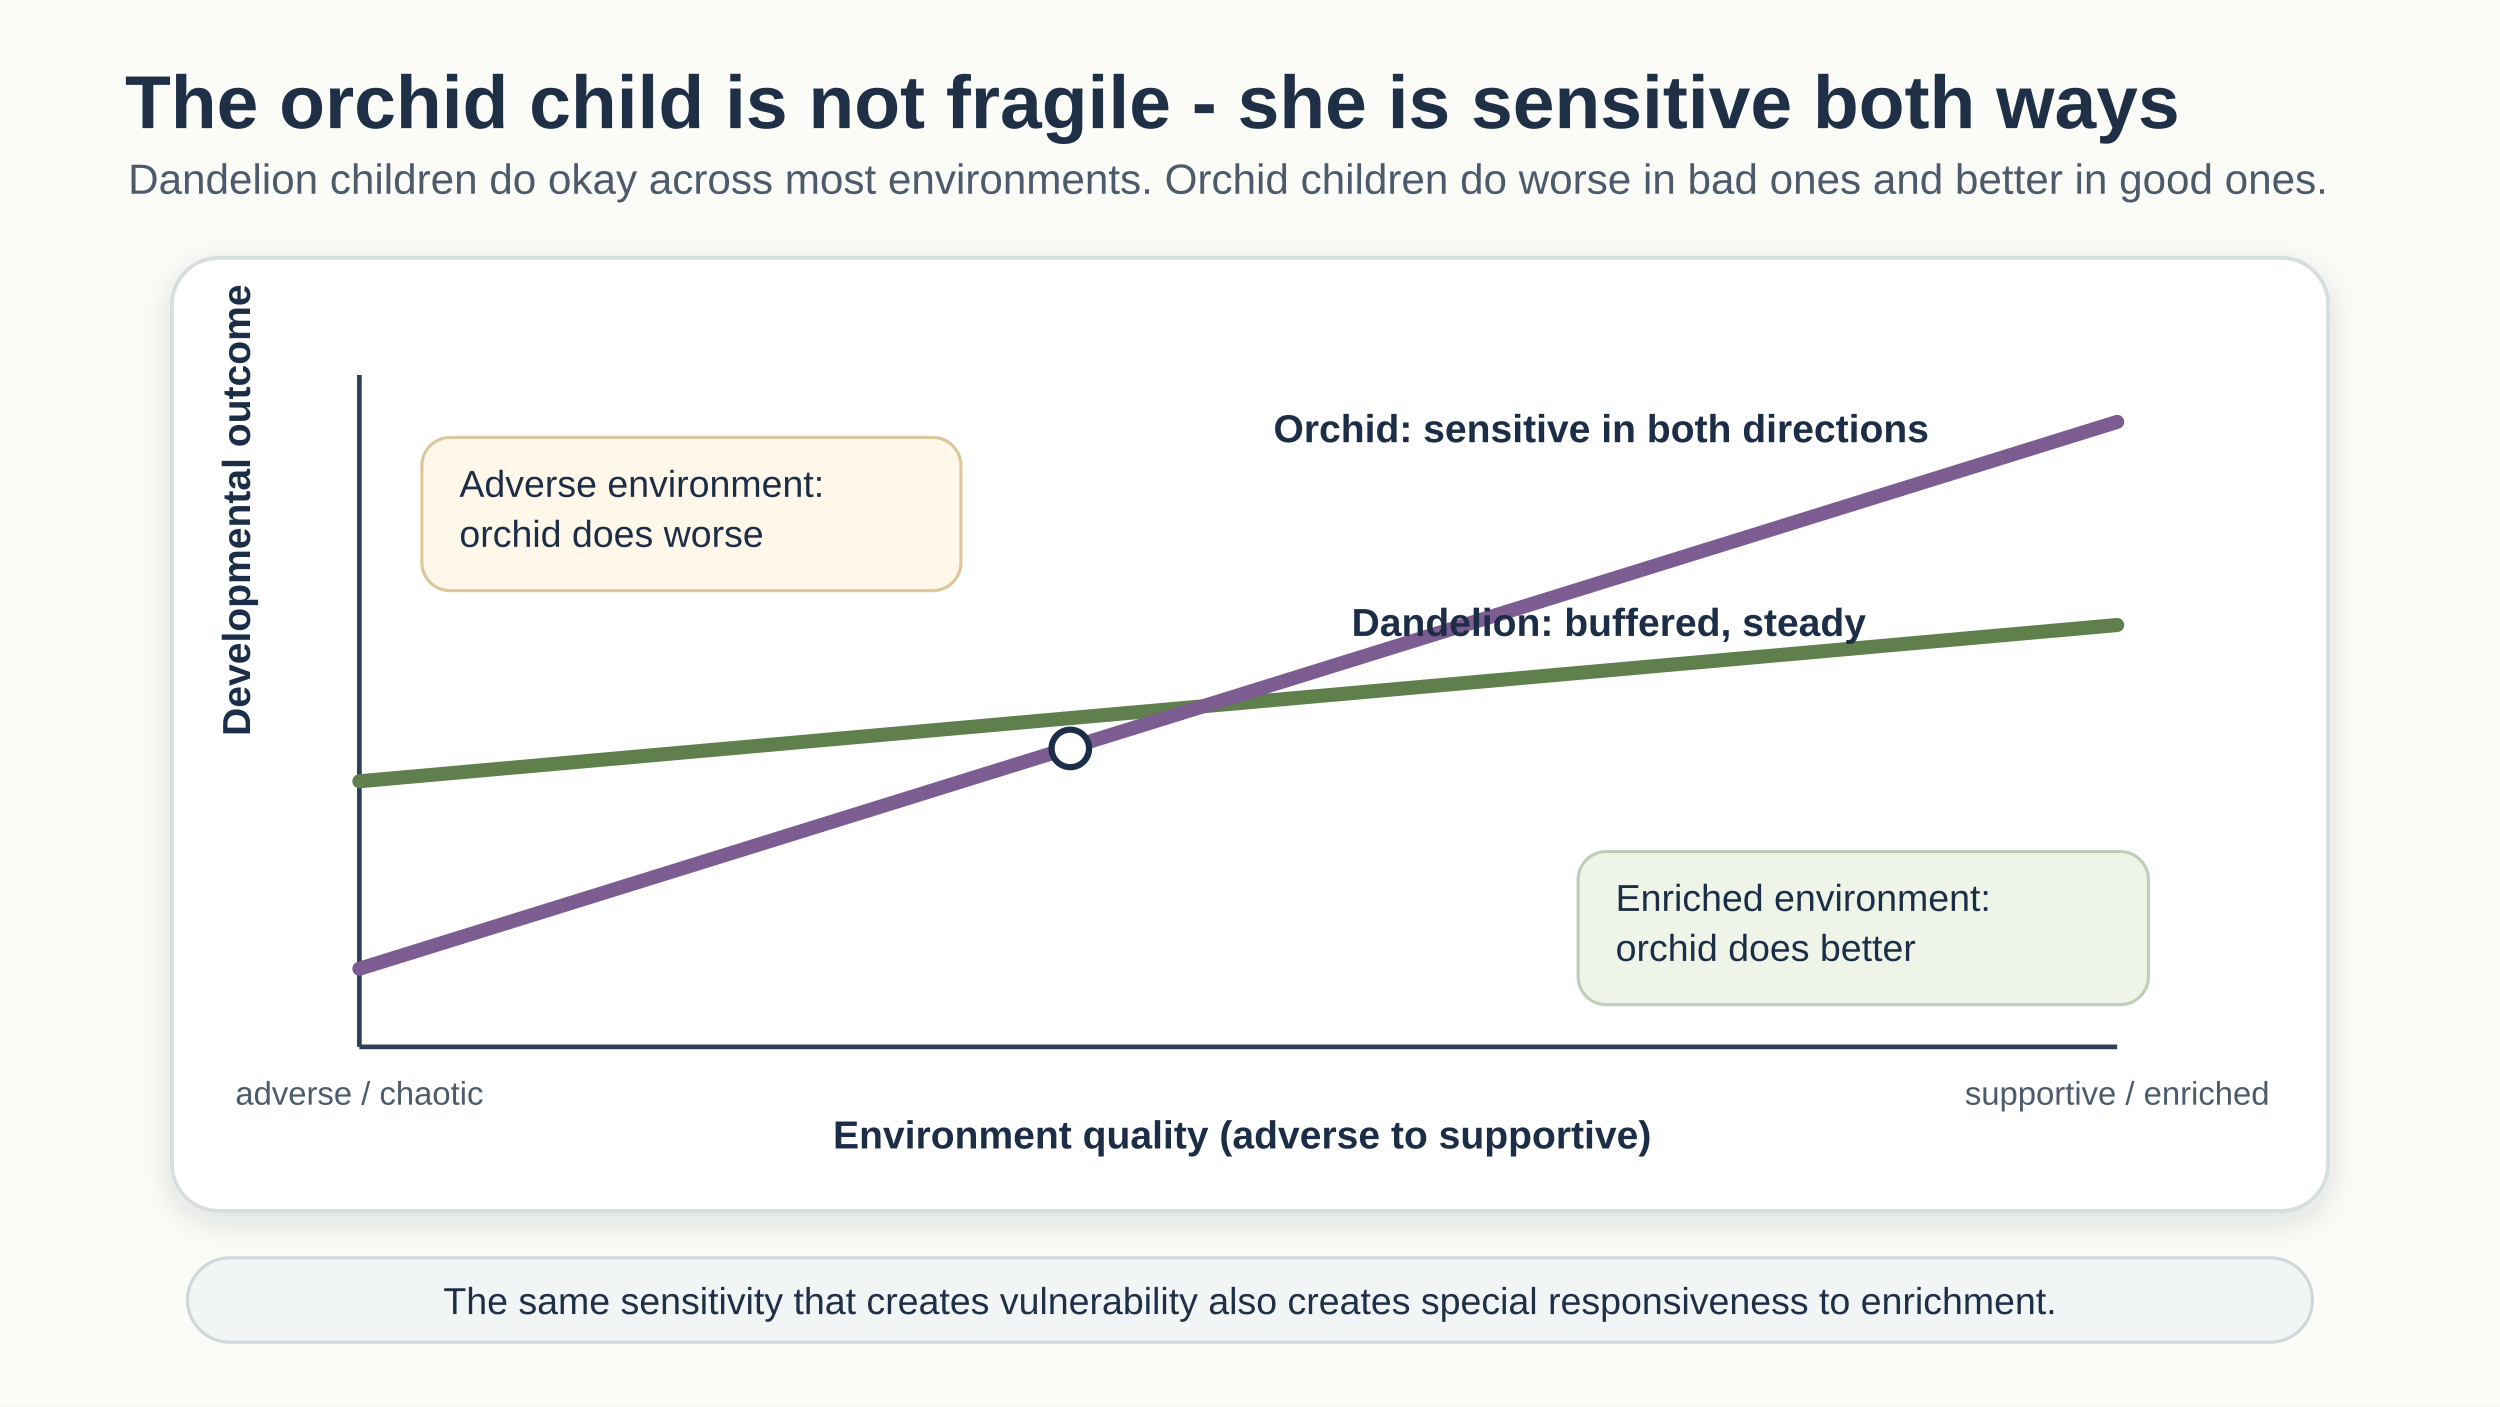
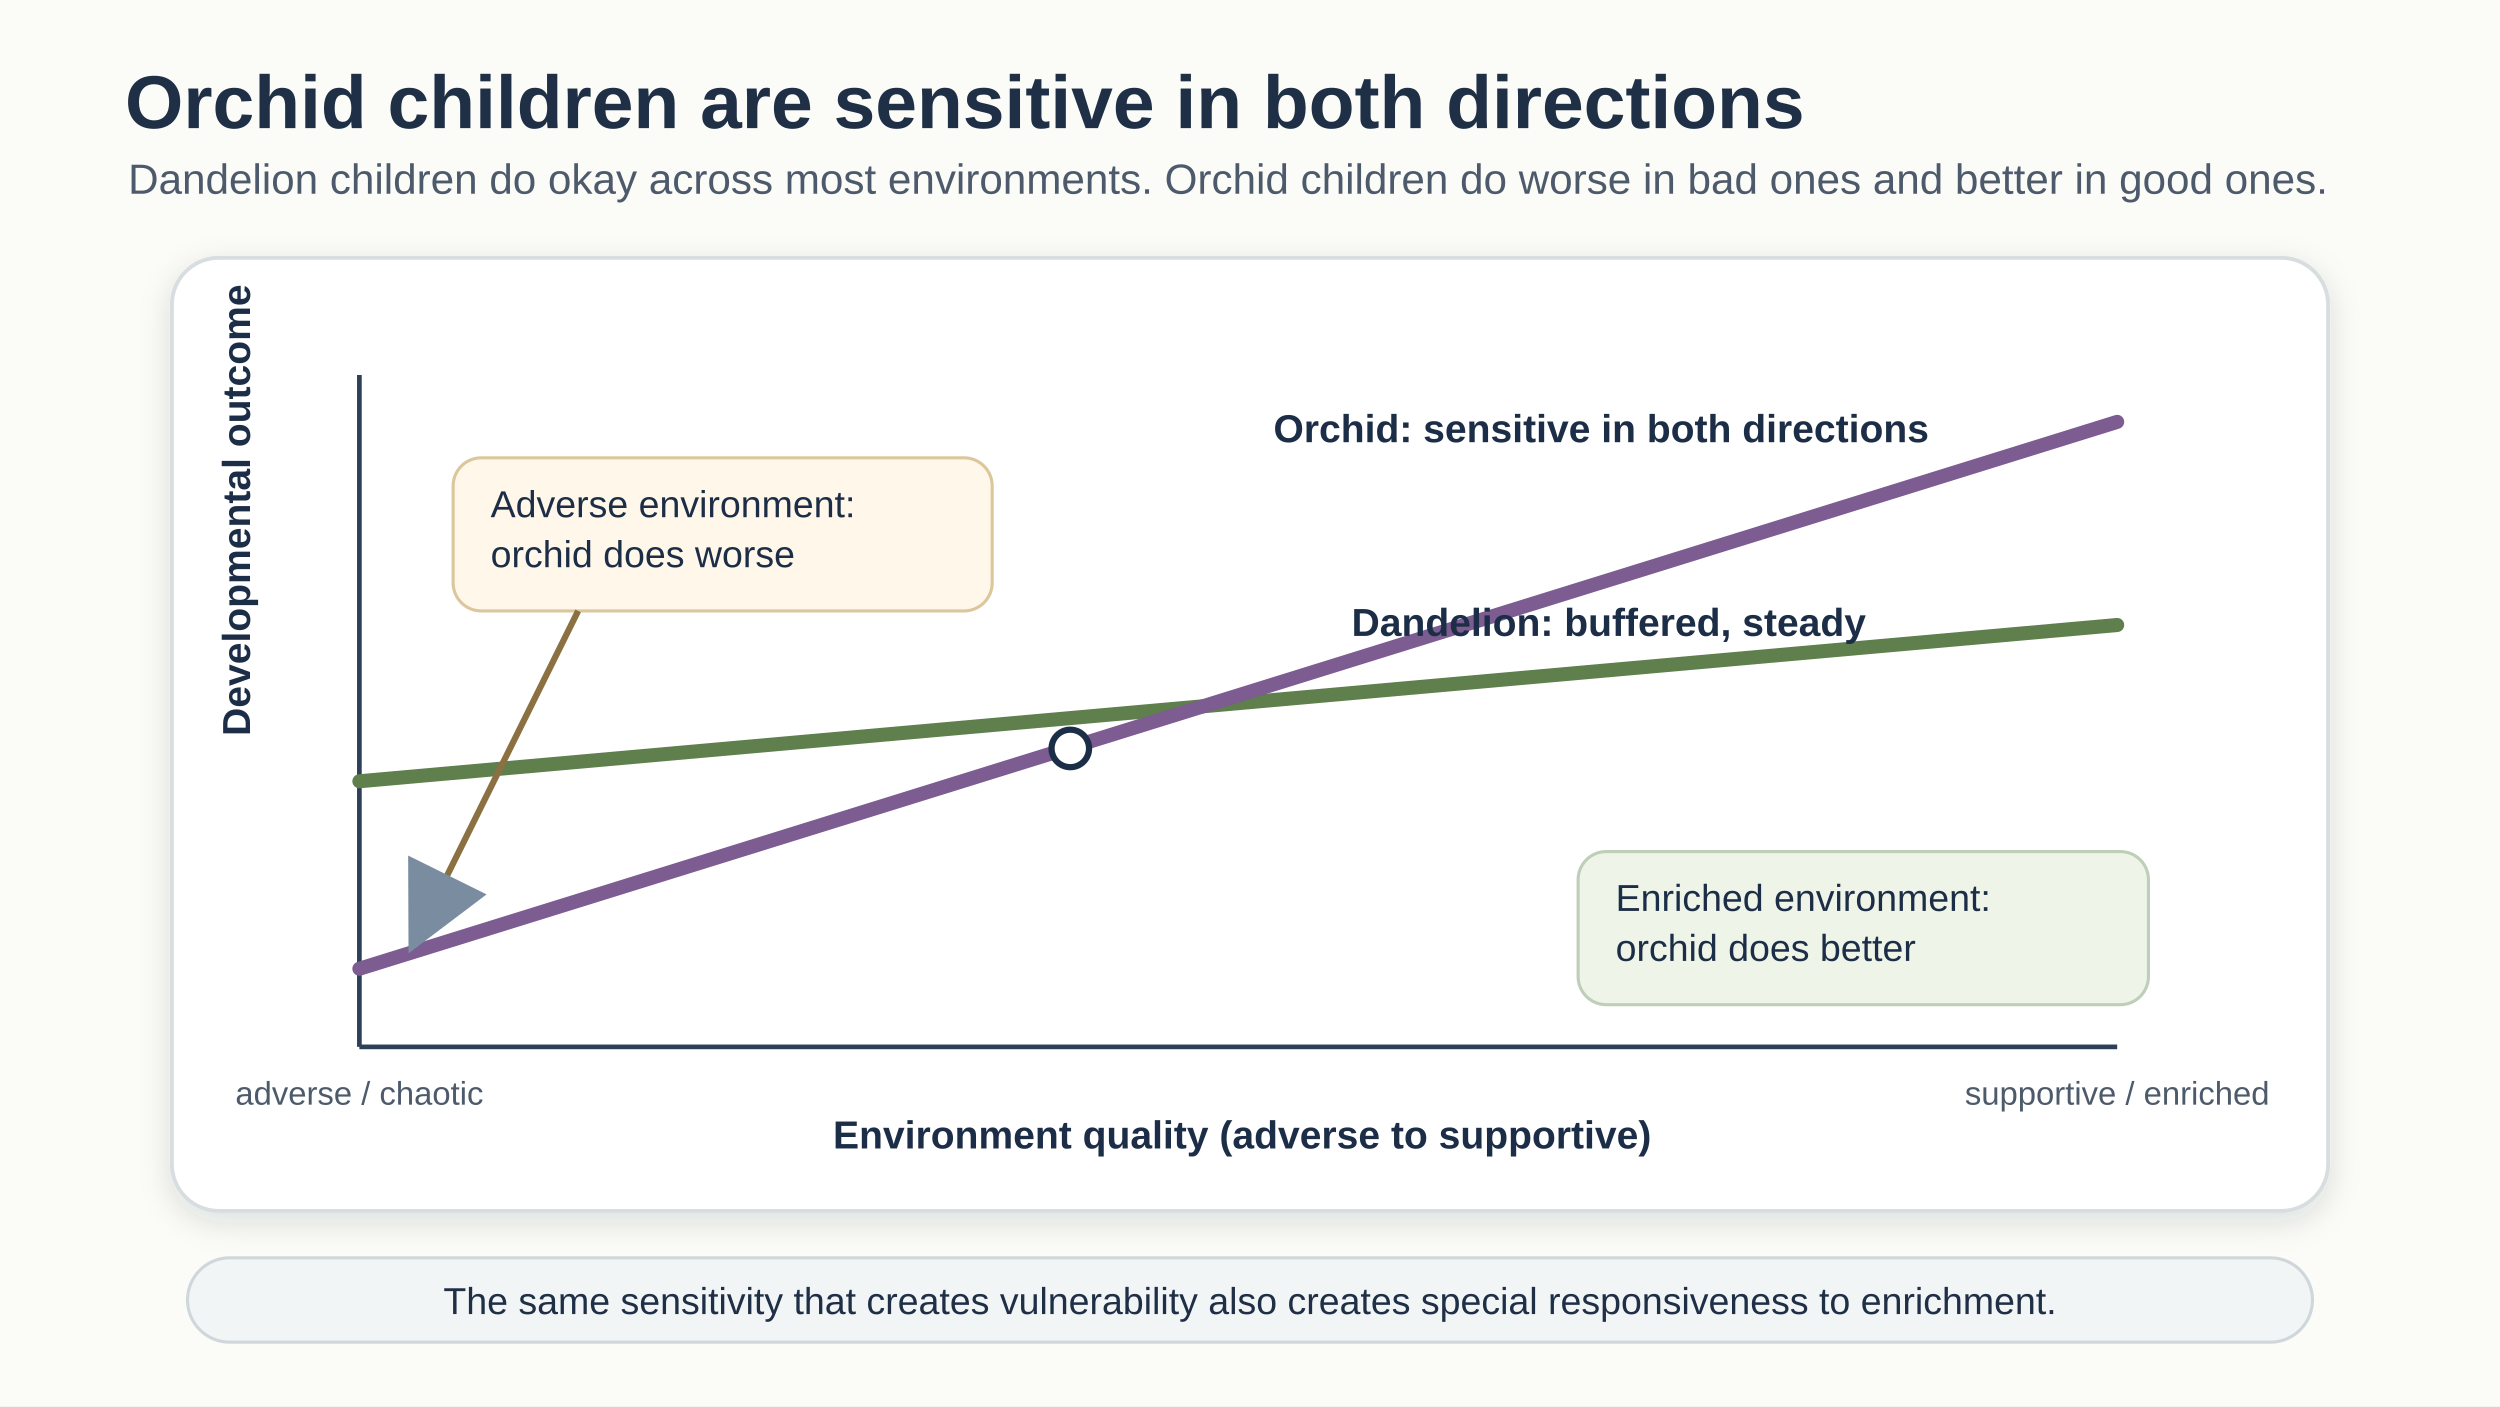
<svg xmlns="http://www.w3.org/2000/svg" viewBox="0 0 1600 900" width="1600" height="900" role="img" aria-labelledby="title desc">
  <defs>
    <style>
      .bg { fill: #fbfbf8; }
      .title { font-family: Arial, Helvetica, sans-serif; font-size: 48px; font-weight: 700; fill: #1f2f46; }
      .subtitle { font-family: Arial, Helvetica, sans-serif; font-size: 27px; fill: #4d5a6b; }
      .panel-title { font-family: Arial, Helvetica, sans-serif; font-size: 31px; font-weight: 700; fill: #1f2f46; }
      .label { font-family: Arial, Helvetica, sans-serif; font-size: 25px; font-weight: 700; fill: #1f2f46; }
      .body { font-family: Arial, Helvetica, sans-serif; font-size: 24px; fill: #1f2f46; }
      .small { font-family: Arial, Helvetica, sans-serif; font-size: 21px; fill: #4d5a6b; }
      .tiny { font-family: Arial, Helvetica, sans-serif; font-size: 18px; fill: #5e6978; }
      .axis { stroke: #2f4058; stroke-width: 3; fill: none; }
      .grid { stroke: #d8dddf; stroke-width: 2; fill: none; }
      .dash { stroke-dasharray: 10 10; }
      .card { fill: #ffffff; stroke: #d8dddf; stroke-width: 2.5; }
      .shadow { filter: drop-shadow(0 6px 10px rgba(35, 45, 60, 0.13)); }
      .takeaway { font-family: Arial, Helvetica, sans-serif; font-size: 24px; fill: #1f2f46; }
      .white-title { font-family: Arial, Helvetica, sans-serif; font-size: 28px; font-weight: 700; fill: #ffffff; }
      .white-small { font-family: Arial, Helvetica, sans-serif; font-size: 21px; fill: #ffffff; }
    </style>
    <marker id="arrowhead-soft" markerWidth="14" markerHeight="14" refX="12" refY="7" orient="auto">
      <path d="M0,0 L14,7 L0,14 Z" fill="#7a8da0" />
    </marker>
  </defs>
  <rect class="bg" x="0" y="0" width="1600" height="900" />
-   <text class="title" x="80" y="82">The orchid child is not fragile - she is sensitive both ways</text>
+   <text class="title" x="80" y="82">Orchid children are sensitive in both directions</text>
  <text class="subtitle" x="82" y="124">Dandelion children do okay across most environments. Orchid children do worse in bad ones and better in good ones.</text>
  <g class="shadow" transform="translate(110,165)">
    <rect class="card" x="0" y="0" width="1380" height="610" rx="30" />
    <path class="axis" d="M120 505 L1245 505 M120 505 L120 75" />
    <text class="label" x="685" y="570" text-anchor="middle">Environment quality (adverse to supportive)</text>
    <text class="label" x="-306" y="50" transform="rotate(-90)">Developmental outcome</text>
    <text class="small" x="120" y="542" text-anchor="middle">adverse / chaotic</text>
    <text class="small" x="1245" y="542" text-anchor="middle">supportive / enriched</text>
    <path d="M120 335 L1245 235" fill="none" stroke="#5e7f4d" stroke-width="9" stroke-linecap="round" />
    <path d="M120 455 L1245 105" fill="none" stroke="#7b5b91" stroke-width="9" stroke-linecap="round" />
    <circle cx="575" cy="314" r="12" fill="#ffffff" stroke="#1f2f46" stroke-width="4" />
    <text class="label" x="755" y="242" fill="#5e7f4d">Dandelion: buffered, steady</text>
    <text class="label" x="705" y="118" fill="#7b5b91">Orchid: sensitive in both directions</text>
-     <rect x="160" y="115" width="345" height="98" rx="18" fill="#fff8ea" stroke="#dbc79b" stroke-width="2" />
-     <text class="body" x="184" y="153">Adverse environment:</text>
-     <text class="body" x="184" y="185">orchid does worse</text>
+     <rect x="180" y="128" width="345" height="98" rx="18" fill="#fff8ea" stroke="#dbc79b" stroke-width="2" />
+     <text class="body" x="204" y="166">Adverse environment:</text>
+     <text class="body" x="204" y="198">orchid does worse</text>
+     <path d="M260 226 L155 438" stroke="#8b6f42" stroke-width="4" fill="none" marker-end="url(#arrowhead-soft)" />
    <rect x="900" y="380" width="365" height="98" rx="18" fill="#eef5e8" stroke="#bfceb8" stroke-width="2" />
    <text class="body" x="924" y="418">Enriched environment:</text>
    <text class="body" x="924" y="450">orchid does better</text>
  </g>
  <g transform="translate(120,805)">
    <rect x="0" y="0" width="1360" height="54" rx="27" fill="#f2f5f6" stroke="#cfd7db" stroke-width="2" />
    <text class="takeaway" x="680" y="36" text-anchor="middle">The same sensitivity that creates vulnerability also creates special responsiveness to enrichment.</text>
  </g>
</svg>
